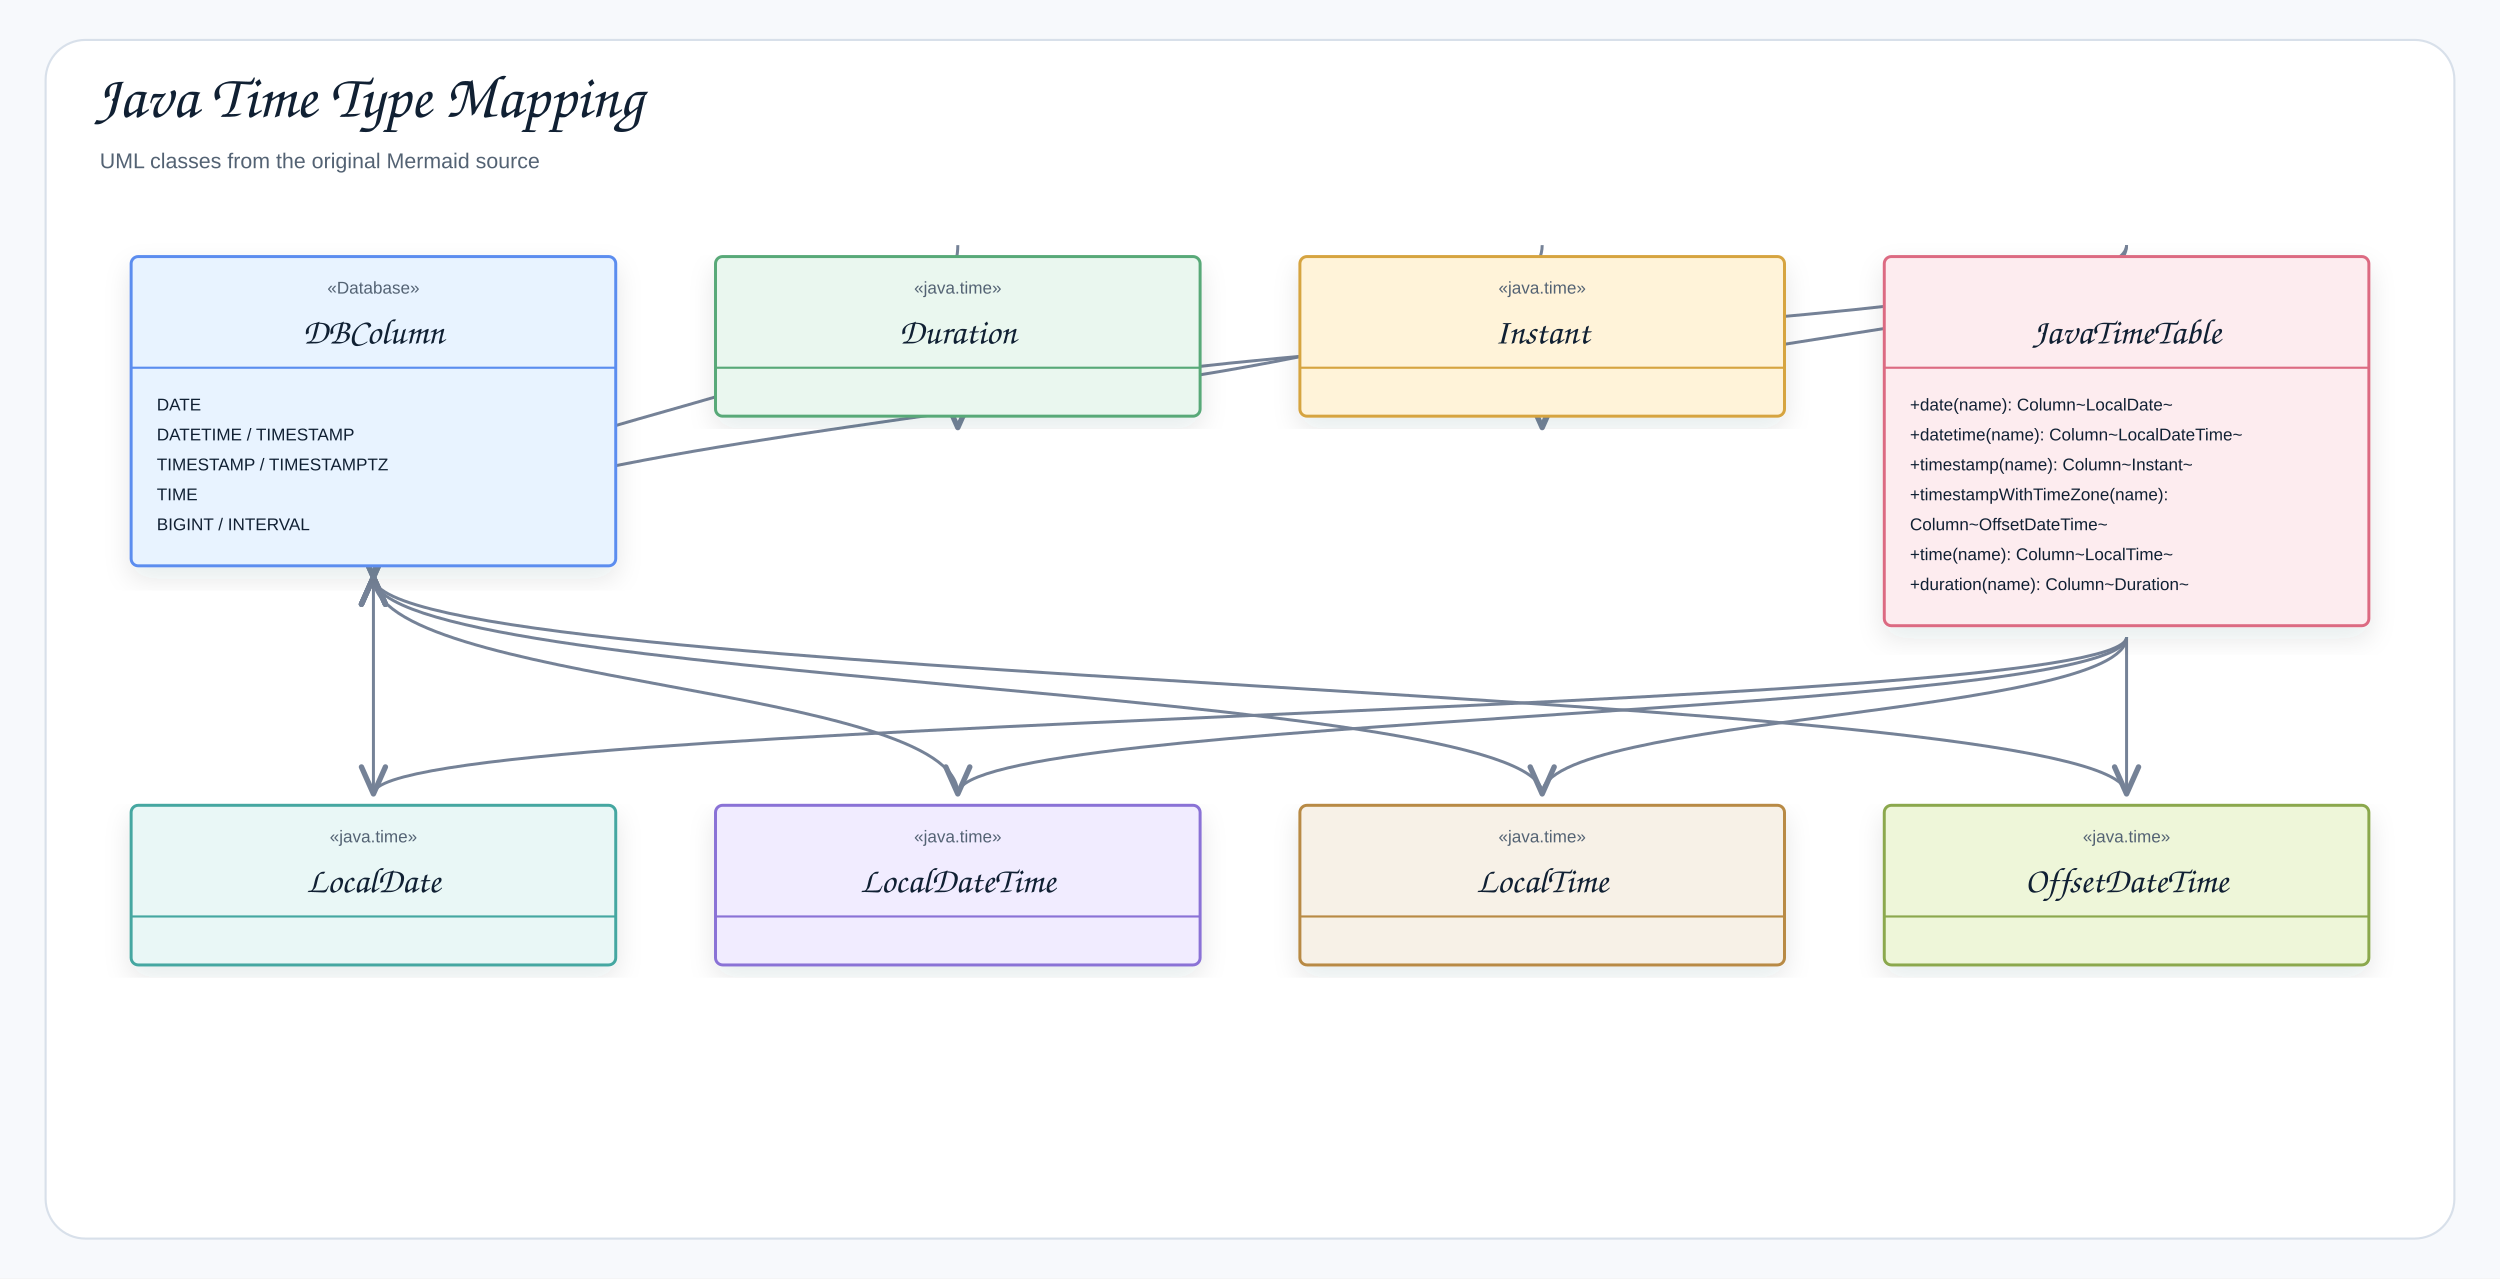
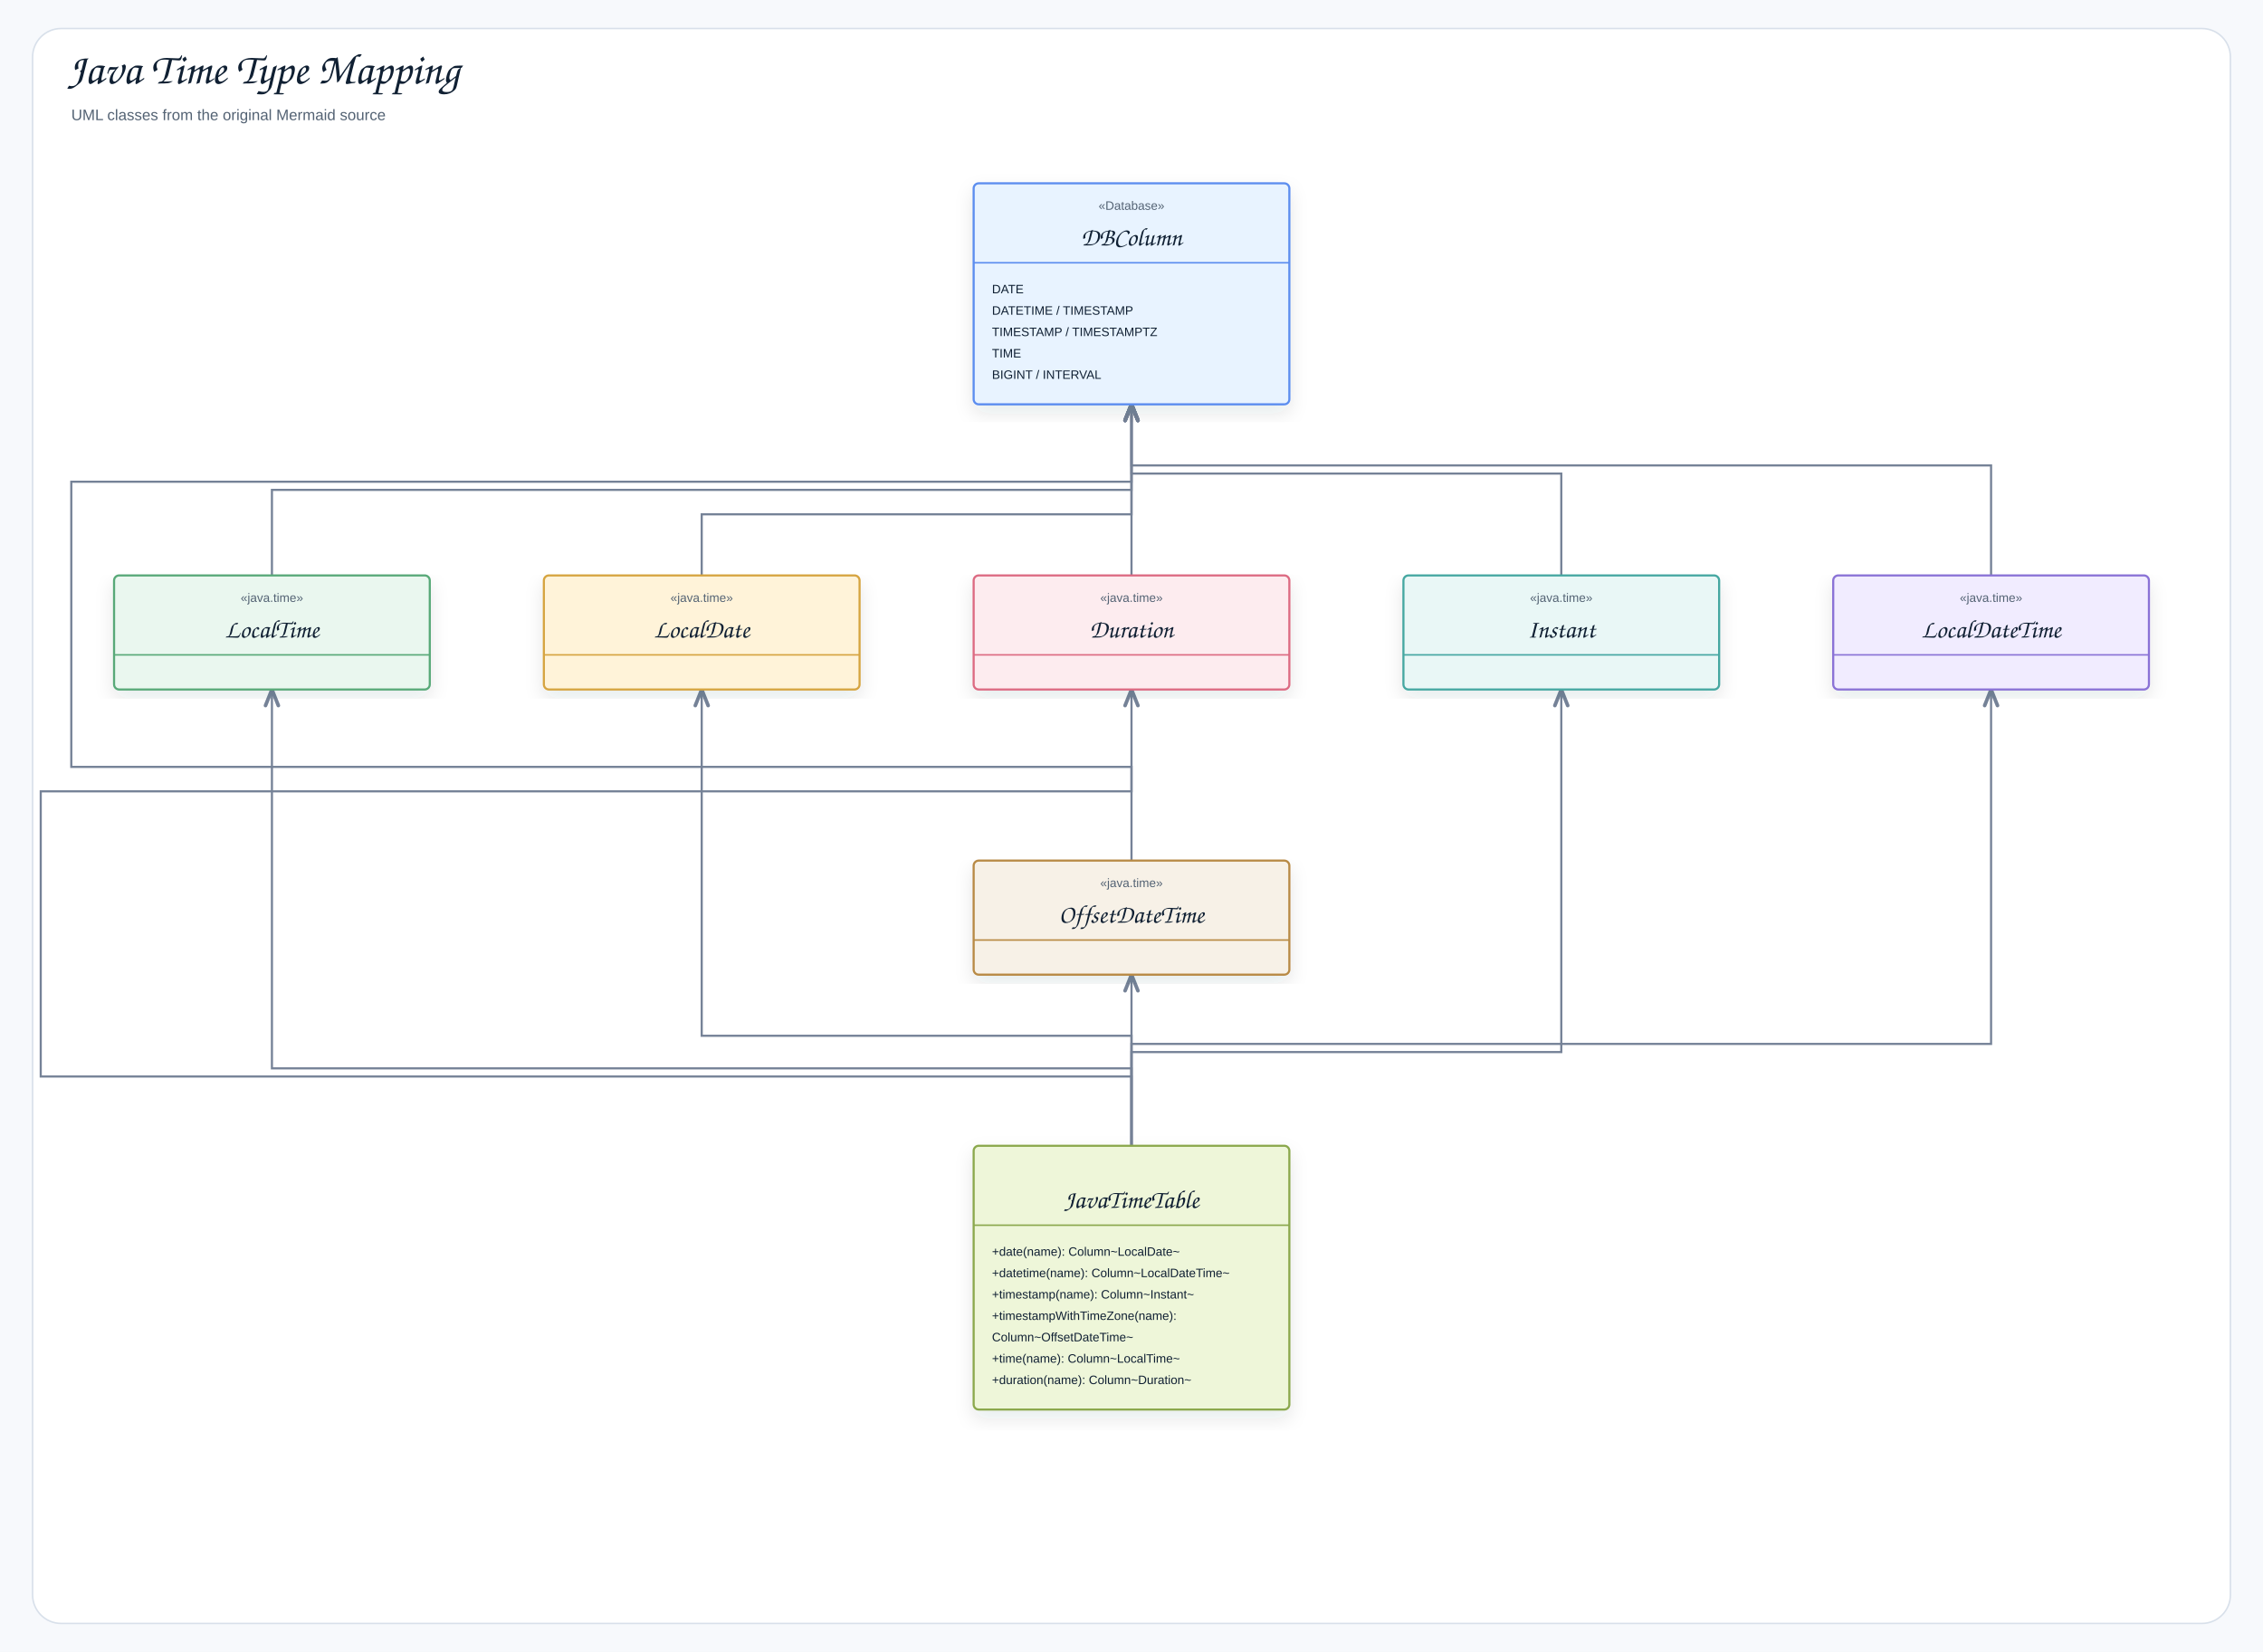
- <svg xmlns="http://www.w3.org/2000/svg" width="1754" height="897" viewBox="0 0 1754 897" role="img" aria-label="Java Time Type Mapping">
+ <svg xmlns="http://www.w3.org/2000/svg" width="2222" height="1622" viewBox="0 0 2222 1622" role="img" aria-label="Java Time Type Mapping">
  <defs>
    <filter id="shadow" x="-8%" y="-8%" width="116%" height="116%">
      <feDropShadow dx="0" dy="8" stdDeviation="9" flood-color="#1f2937" flood-opacity="0.10" />
    </filter>
-     <marker id="openArrow" markerWidth="12" markerHeight="10" refX="10" refY="5" orient="auto" markerUnits="strokeWidth">
-       <path d="M 1 1 L 10 5 L 1 9" fill="none" stroke="#758297" stroke-width="1.8" stroke-linecap="round" stroke-linejoin="round" />
+     <marker id="openArrow" markerWidth="10" markerHeight="8" refX="8.5" refY="4" orient="auto" markerUnits="strokeWidth">
+       <path d="M 1 1 L 8.5 4 L 1 7" fill="none" stroke="#758297" stroke-width="1.7" stroke-linecap="round" stroke-linejoin="round" />
    </marker>
-     <marker id="inherit" markerWidth="14" markerHeight="12" refX="12" refY="6" orient="auto" markerUnits="strokeWidth">
-       <path d="M 0 1 L 12 6 L 0 11 Z" fill="#ffffff" stroke="#758297" stroke-width="1.8" />
+     <marker id="inherit" markerWidth="11" markerHeight="10" refX="9.5" refY="5" orient="auto" markerUnits="strokeWidth">
+       <path d="M 0.5 1 L 9.5 5 L 0.5 9 Z" fill="#ffffff" stroke="#758297" stroke-width="1.7" />
    </marker>
    <style>
    .canvas{fill:#f7f9fc}.frame{fill:#fff;stroke:#d8e0ea;stroke-width:1.5}
    .title{font-family:"Architects Daughter","Comic Sans MS","Comic Sans",cursive;font-size:43px;font-weight:400;fill:#102033}
    .subtitle{font-family:"Comic Sans MS","Comic Sans","Comic Neue",Arial,sans-serif;font-size:15px;font-weight:400;fill:#536273}
    .label{font-family:"Architects Daughter","Comic Sans MS","Comic Sans",cursive;font-size:25px;font-weight:400;fill:#102033}
    .smallLabel{font-family:"Architects Daughter","Comic Sans MS","Comic Sans",cursive;font-size:21px;font-weight:400;fill:#102033}
    .mono{font-family:"Comic Sans MS","Comic Sans","Comic Neue",Arial,sans-serif;font-size:12px;font-weight:400;fill:#102033}
    .small{font-family:"Comic Sans MS","Comic Sans","Comic Neue",Arial,sans-serif;font-size:12px;font-weight:400;fill:#536273}
    .strong{font-family:"Comic Sans MS","Comic Sans","Comic Neue",Arial,sans-serif;font-size:13px;font-weight:400;fill:#102033}
    .card{stroke-width:2.1;filter:url(#shadow)}.compartment{stroke-width:1.5;fill:none}
    .line{stroke:#758297;stroke-width:2.1;fill:none;marker-end:url(#openArrow)}
    .plainLine{stroke:#758297;stroke-width:2.1;fill:none}
    .dashed{stroke:#758297;stroke-width:2.1;stroke-dasharray:7 6;fill:none;marker-end:url(#openArrow)}
    .inheritLine{stroke:#758297;stroke-width:2.2;fill:none;marker-end:url(#inherit)}
    .implLine{stroke:#758297;stroke-width:2.2;stroke-dasharray:8 7;fill:none;marker-end:url(#inherit)}
  </style>
  </defs>
-   <rect class="canvas" width="1754" height="897" />
-   <rect class="frame" x="32" y="28" width="1690" height="841" rx="28" />
+   <rect class="canvas" width="2222" height="1622" />
+   <rect class="frame" x="32" y="28" width="2158" height="1566" rx="28" />
  <text class="title" x="66" y="82">Java Time Type Mapping</text>
  <text class="subtitle" x="70" y="118">UML classes from the original Mermaid source</text>
-   <path class="line" d="M672 172 C672 288.5 262 288.5 262 405" />
-   <path class="line" d="M1082 557 C1082 481 262 481 262 405" />
-   <path class="line" d="M1492 557 C1492 481 262 481 262 405" />
-   <path class="line" d="M1082 172 C1082 288.5 262 288.5 262 405" />
-   <path class="line" d="M672 557 C672 481 262 481 262 405" />
-   <path class="line" d="M262 557 C262 481 262 481 262 405" />
-   <path class="line" d="M1492 172 C1492 236 672 236 672 300" />
-   <path class="line" d="M1492 447 C1492 502 1082 502 1082 557" />
-   <path class="line" d="M1492 447 C1492 502 1492 502 1492 557" />
-   <path class="line" d="M1492 172 C1492 236 1082 236 1082 300" />
-   <path class="line" d="M1492 447 C1492 502 672 502 672 557" />
-   <path class="line" d="M1492 447 C1492 502 262 502 262 557" />
-   <g transform="translate(92,180)">
-     <rect class="card" x="0" y="0" width="340" height="217" rx="5" fill="#E8F3FF" stroke="#5B8DEF" />
-     <line class="compartment" x1="0" y1="78" x2="340" y2="78" stroke="#5B8DEF" />
-     <text class="small" x="170" y="26" text-anchor="middle">«Database»</text>
-     <text class="label" x="170" y="61" text-anchor="middle">DBColumn</text>
+   <path class="line" d="M1111 565 L1111 397" />
+   <path class="line" d="M267 565 L267 481 L1111 481 L1111 397" />
+   <path class="line" d="M1111 845 L1111 753 L70 753 L70 473 L1111 473 L1111 397" />
+   <path class="line" d="M1533 565 L1533 465 L1111 465 L1111 397" />
+   <path class="line" d="M1955 565 L1955 457 L1111 457 L1111 397" />
+   <path class="line" d="M689 565 L689 505 L1111 505 L1111 397" />
+   <path class="line" d="M1111 1125 L1111 1057 L40 1057 L40 777 L1111 777 L1111 677" />
+   <path class="line" d="M1111 1125 L1111 1049 L267 1049 L267 677" />
+   <path class="line" d="M1111 1125 L1111 957" />
+   <path class="line" d="M1111 1125 L1111 1033 L1533 1033 L1533 677" />
+   <path class="line" d="M1111 1125 L1111 1025 L1955 1025 L1955 677" />
+   <path class="line" d="M1111 1125 L1111 1017 L689 1017 L689 677" />
+   <g transform="translate(956,180)">
+     <rect class="card" x="0" y="0" width="310" height="217" rx="5" fill="#E8F3FF" stroke="#5B8DEF" />
+     <line class="compartment" x1="0" y1="78" x2="310" y2="78" stroke="#5B8DEF" />
+     <text class="small" x="155" y="26" text-anchor="middle">«Database»</text>
+     <text class="label" x="155" y="61" text-anchor="middle">DBColumn</text>
    <text class="mono" x="18" y="108">DATE</text>
    <text class="mono" x="18" y="129">DATETIME / TIMESTAMP</text>
    <text class="mono" x="18" y="150">TIMESTAMP / TIMESTAMPTZ</text>
    <text class="mono" x="18" y="171">TIME</text>
    <text class="mono" x="18" y="192">BIGINT / INTERVAL</text>
  </g>
-   <g transform="translate(502,180)">
-     <rect class="card" x="0" y="0" width="340" height="112" rx="5" fill="#EAF7EF" stroke="#58A978" />
-     <line class="compartment" x1="0" y1="78" x2="340" y2="78" stroke="#58A978" />
-     <text class="small" x="170" y="26" text-anchor="middle">«java.time»</text>
-     <text class="label" x="170" y="61" text-anchor="middle">Duration</text>
+   <g transform="translate(112,565)">
+     <rect class="card" x="0" y="0" width="310" height="112" rx="5" fill="#EAF7EF" stroke="#58A978" />
+     <line class="compartment" x1="0" y1="78" x2="310" y2="78" stroke="#58A978" />
+     <text class="small" x="155" y="26" text-anchor="middle">«java.time»</text>
+     <text class="label" x="155" y="61" text-anchor="middle">LocalTime</text>
  </g>
-   <g transform="translate(912,180)">
-     <rect class="card" x="0" y="0" width="340" height="112" rx="5" fill="#FFF3D9" stroke="#D6A441" />
-     <line class="compartment" x1="0" y1="78" x2="340" y2="78" stroke="#D6A441" />
-     <text class="small" x="170" y="26" text-anchor="middle">«java.time»</text>
-     <text class="label" x="170" y="61" text-anchor="middle">Instant</text>
+   <g transform="translate(534,565)">
+     <rect class="card" x="0" y="0" width="310" height="112" rx="5" fill="#FFF3D9" stroke="#D6A441" />
+     <line class="compartment" x1="0" y1="78" x2="310" y2="78" stroke="#D6A441" />
+     <text class="small" x="155" y="26" text-anchor="middle">«java.time»</text>
+     <text class="label" x="155" y="61" text-anchor="middle">LocalDate</text>
  </g>
-   <g transform="translate(1322,180)">
-     <rect class="card" x="0" y="0" width="340" height="259" rx="5" fill="#FDECEF" stroke="#DC6B82" />
-     <line class="compartment" x1="0" y1="78" x2="340" y2="78" stroke="#DC6B82" />
-     <text class="small" x="170" y="26" text-anchor="middle" />
-     <text class="label" x="170" y="61" text-anchor="middle">JavaTimeTable</text>
+   <g transform="translate(956,565)">
+     <rect class="card" x="0" y="0" width="310" height="112" rx="5" fill="#FDECEF" stroke="#DC6B82" />
+     <line class="compartment" x1="0" y1="78" x2="310" y2="78" stroke="#DC6B82" />
+     <text class="small" x="155" y="26" text-anchor="middle">«java.time»</text>
+     <text class="label" x="155" y="61" text-anchor="middle">Duration</text>
+   </g>
+   <g transform="translate(1378,565)">
+     <rect class="card" x="0" y="0" width="310" height="112" rx="5" fill="#E9F7F6" stroke="#45A7A1" />
+     <line class="compartment" x1="0" y1="78" x2="310" y2="78" stroke="#45A7A1" />
+     <text class="small" x="155" y="26" text-anchor="middle">«java.time»</text>
+     <text class="label" x="155" y="61" text-anchor="middle">Instant</text>
+   </g>
+   <g transform="translate(1800,565)">
+     <rect class="card" x="0" y="0" width="310" height="112" rx="5" fill="#F1ECFF" stroke="#8A72D6" />
+     <line class="compartment" x1="0" y1="78" x2="310" y2="78" stroke="#8A72D6" />
+     <text class="small" x="155" y="26" text-anchor="middle">«java.time»</text>
+     <text class="label" x="155" y="61" text-anchor="middle">LocalDateTime</text>
+   </g>
+   <g transform="translate(956,845)">
+     <rect class="card" x="0" y="0" width="310" height="112" rx="5" fill="#F7F1E7" stroke="#B88A44" />
+     <line class="compartment" x1="0" y1="78" x2="310" y2="78" stroke="#B88A44" />
+     <text class="small" x="155" y="26" text-anchor="middle">«java.time»</text>
+     <text class="label" x="155" y="61" text-anchor="middle">OffsetDateTime</text>
+   </g>
+   <g transform="translate(956,1125)">
+     <rect class="card" x="0" y="0" width="310" height="259" rx="5" fill="#EEF6D9" stroke="#8BA84D" />
+     <line class="compartment" x1="0" y1="78" x2="310" y2="78" stroke="#8BA84D" />
+     <text class="small" x="155" y="26" text-anchor="middle" />
+     <text class="label" x="155" y="61" text-anchor="middle">JavaTimeTable</text>
    <text class="mono" x="18" y="108">+date(name): Column~LocalDate~</text>
    <text class="mono" x="18" y="129">+datetime(name): Column~LocalDateTime~</text>
    <text class="mono" x="18" y="150">+timestamp(name): Column~Instant~</text>
    <text class="mono" x="18" y="171">+timestampWithTimeZone(name):</text>
    <text class="mono" x="18" y="192">Column~OffsetDateTime~</text>
    <text class="mono" x="18" y="213">+time(name): Column~LocalTime~</text>
    <text class="mono" x="18" y="234">+duration(name): Column~Duration~</text>
  </g>
-   <g transform="translate(92,565)">
-     <rect class="card" x="0" y="0" width="340" height="112" rx="5" fill="#E9F7F6" stroke="#45A7A1" />
-     <line class="compartment" x1="0" y1="78" x2="340" y2="78" stroke="#45A7A1" />
-     <text class="small" x="170" y="26" text-anchor="middle">«java.time»</text>
-     <text class="label" x="170" y="61" text-anchor="middle">LocalDate</text>
-   </g>
-   <g transform="translate(502,565)">
-     <rect class="card" x="0" y="0" width="340" height="112" rx="5" fill="#F1ECFF" stroke="#8A72D6" />
-     <line class="compartment" x1="0" y1="78" x2="340" y2="78" stroke="#8A72D6" />
-     <text class="small" x="170" y="26" text-anchor="middle">«java.time»</text>
-     <text class="label" x="170" y="61" text-anchor="middle">LocalDateTime</text>
-   </g>
-   <g transform="translate(912,565)">
-     <rect class="card" x="0" y="0" width="340" height="112" rx="5" fill="#F7F1E7" stroke="#B88A44" />
-     <line class="compartment" x1="0" y1="78" x2="340" y2="78" stroke="#B88A44" />
-     <text class="small" x="170" y="26" text-anchor="middle">«java.time»</text>
-     <text class="label" x="170" y="61" text-anchor="middle">LocalTime</text>
-   </g>
-   <g transform="translate(1322,565)">
-     <rect class="card" x="0" y="0" width="340" height="112" rx="5" fill="#EEF6D9" stroke="#8BA84D" />
-     <line class="compartment" x1="0" y1="78" x2="340" y2="78" stroke="#8BA84D" />
-     <text class="small" x="170" y="26" text-anchor="middle">«java.time»</text>
-     <text class="label" x="170" y="61" text-anchor="middle">OffsetDateTime</text>
-   </g>
</svg>
